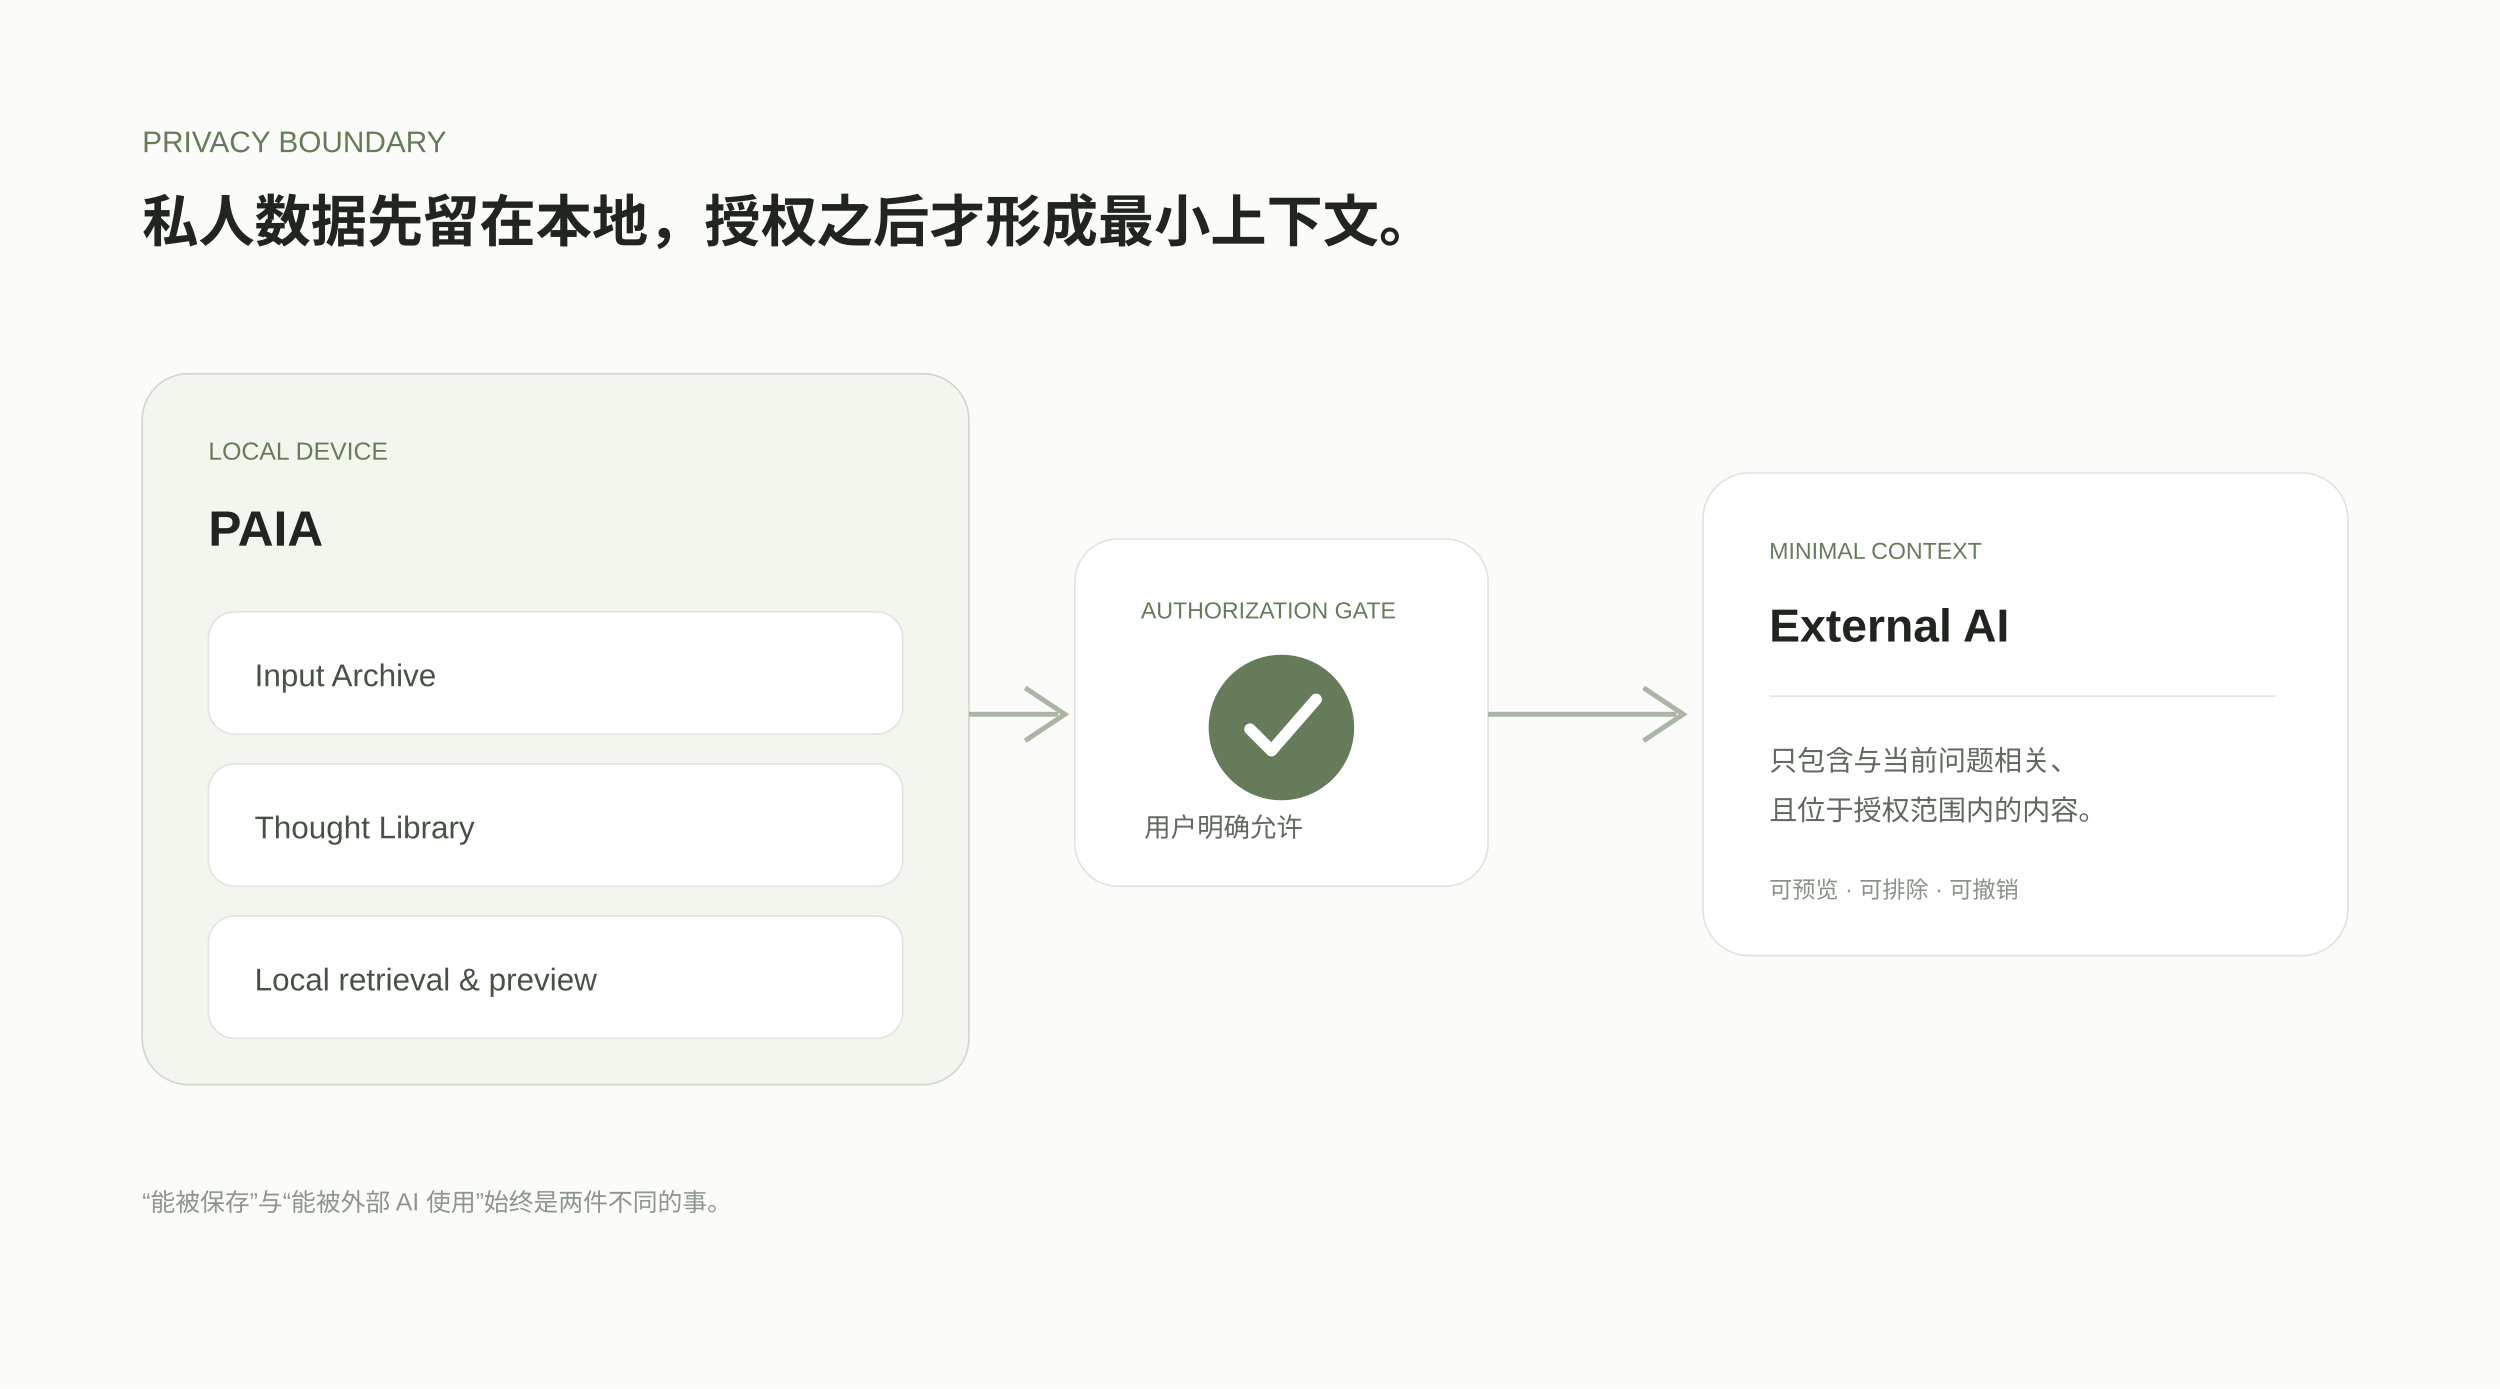
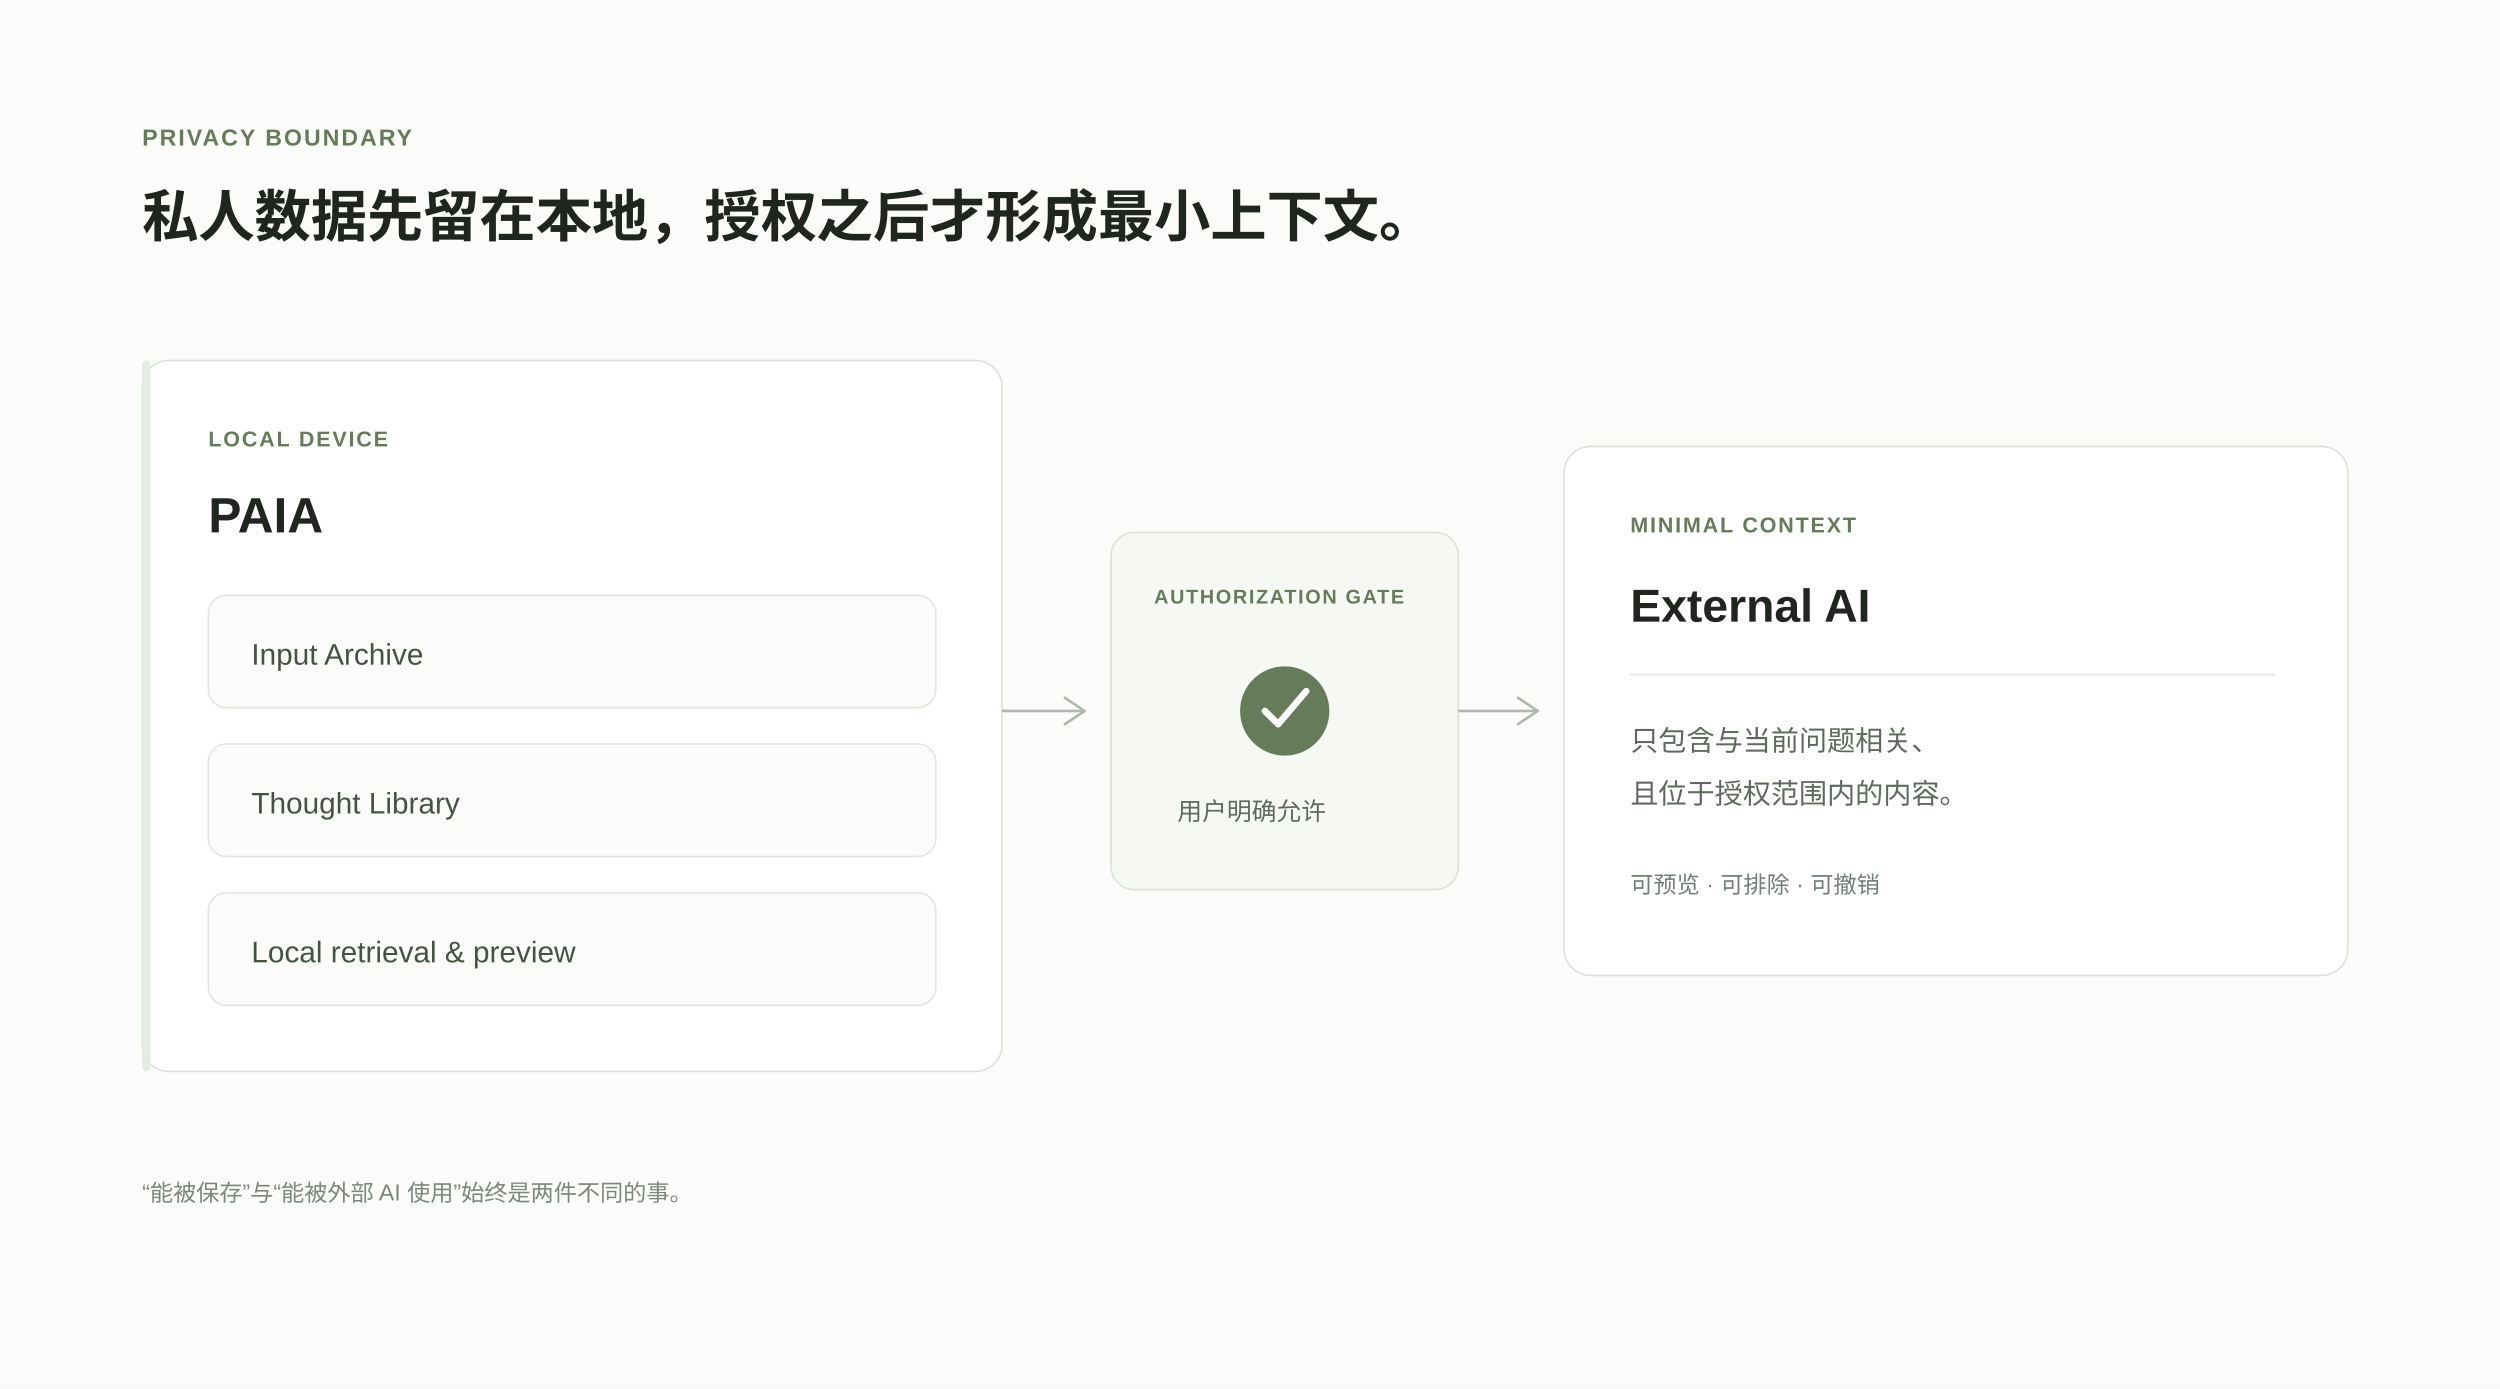
<svg xmlns="http://www.w3.org/2000/svg" width="1512" height="840" viewBox="0 0 1512 840">
  <rect width="1512" height="840" fill="#fbfcf9" />
-   <text x="86" y="92" font-family="Arial,sans-serif" font-size="18" fill="#657b59">PRIVACY BOUNDARY</text>
-   <text x="86" y="146" font-family="Arial,sans-serif" font-size="34" font-weight="700" fill="#20251f">私人数据先留在本地，授权之后才形成最小上下文。</text>
-   <g font-family="Arial,sans-serif">
-     <rect x="86" y="226" width="500" height="430" rx="28" fill="#f2f6ef" stroke="#cfd8ca" />
-     <text x="126" y="278" font-size="15" fill="#657b59">LOCAL DEVICE</text>
-     <text x="126" y="330" font-size="30" font-weight="700" fill="#20251f">PAIA</text>
-     <rect x="126" y="370" width="420" height="74" rx="16" fill="#fff" stroke="#dfe4dc" />
-     <text x="154" y="415" font-size="19" fill="#465244">Input Archive</text>
-     <rect x="126" y="462" width="420" height="74" rx="16" fill="#fff" stroke="#dfe4dc" />
-     <text x="154" y="507" font-size="19" fill="#465244">Thought Library</text>
-     <rect x="126" y="554" width="420" height="74" rx="16" fill="#fff" stroke="#dfe4dc" />
-     <text x="154" y="599" font-size="19" fill="#465244">Local retrieval &amp; preview</text>
-     <rect x="650" y="326" width="250" height="210" rx="26" fill="#fff" stroke="#dfe4dc" />
-     <text x="690" y="374" font-size="14" fill="#657b59">AUTHORIZATION GATE</text>
-     <circle cx="775" cy="440" r="44" fill="#657b59" />
-     <path d="M756 441 l13 13 27-31" fill="none" stroke="#fff" stroke-width="7" stroke-linecap="round" stroke-linejoin="round" />
-     <text x="692" y="506" font-size="16" fill="#5f695e">用户明确允许</text>
-     <path d="M586 432 H640" stroke="#aab5a6" stroke-width="3" />
-     <path d="M620 416 l24 16-24 16" fill="none" stroke="#aab5a6" stroke-width="3" />
-     <path d="M900 432 H1014" stroke="#aab5a6" stroke-width="3" />
-     <path d="M994 416 l24 16-24 16" fill="none" stroke="#aab5a6" stroke-width="3" />
-     <rect x="1030" y="286" width="390" height="292" rx="28" fill="#fff" stroke="#dfe4dc" />
-     <text x="1070" y="338" font-size="14" fill="#657b59">MINIMAL CONTEXT</text>
-     <text x="1070" y="388" font-size="28" font-weight="700" fill="#20251f">External AI</text>
-     <line x1="1070" y1="421" x2="1376" y2="421" stroke="#e1e5df" />
-     <text x="1070" y="466" font-size="17" fill="#5f695e">只包含与当前问题相关、</text>
-     <text x="1070" y="496" font-size="17" fill="#5f695e">且位于授权范围内的内容。</text>
-     <text x="1070" y="543" font-size="14" fill="#899188">可预览 · 可排除 · 可撤销</text>
+   <g font-family="-apple-system,BlinkMacSystemFont,'Segoe UI','PingFang SC','Microsoft YaHei',Arial,sans-serif">
+     <text x="86" y="88" font-size="14" font-weight="600" letter-spacing="1.2" fill="#657b59">PRIVACY BOUNDARY</text>
+     <text x="86" y="143" font-size="34" font-weight="700" fill="#20251f">私人数据先留在本地，授权之后才形成最小上下文。</text>
+     <rect x="86" y="218" width="520" height="430" rx="16" fill="#ffffff" stroke="#dbe2d9" />
+     <rect x="86" y="218" width="5" height="430" rx="2.5" fill="#e4ebe2" />
+     <text x="126" y="270" font-size="13" font-weight="600" letter-spacing="1.1" fill="#657b59">LOCAL DEVICE</text>
+     <text x="126" y="322" font-size="30" font-weight="700" fill="#20251f">PAIA</text>
+     <rect x="126" y="360" width="440" height="68" rx="11" fill="#fbfcf9" stroke="#e1e6df" />
+     <text x="152" y="402" font-size="18" fill="#465244">Input Archive</text>
+     <rect x="126" y="450" width="440" height="68" rx="11" fill="#fbfcf9" stroke="#e1e6df" />
+     <text x="152" y="492" font-size="18" fill="#465244">Thought Library</text>
+     <rect x="126" y="540" width="440" height="68" rx="11" fill="#fbfcf9" stroke="#e1e6df" />
+     <text x="152" y="582" font-size="18" fill="#465244">Local retrieval &amp; preview</text>
+     <path d="M606 430 H656" stroke="#aeb8af" stroke-width="1.6" fill="none" />
+     <path d="M644 422 L656 430 L644 438" fill="none" stroke="#aeb8af" stroke-width="1.6" stroke-linecap="round" stroke-linejoin="round" />
+     <rect x="672" y="322" width="210" height="216" rx="14" fill="#f6f8f4" stroke="#dce3d9" />
+     <text x="698" y="365" font-size="12" font-weight="600" letter-spacing="1" fill="#657b59">AUTHORIZATION GATE</text>
+     <circle cx="777" cy="430" r="27" fill="#657b59" />
+     <path d="M765 430 l8 8 17-20" fill="none" stroke="#ffffff" stroke-width="4" stroke-linecap="round" stroke-linejoin="round" />
+     <text x="712" y="496" font-size="15" fill="#5f695e">用户明确允许</text>
+     <path d="M882 430 H930" stroke="#aeb8af" stroke-width="1.6" fill="none" />
+     <path d="M918 422 L930 430 L918 438" fill="none" stroke="#aeb8af" stroke-width="1.6" stroke-linecap="round" stroke-linejoin="round" />
+     <rect x="946" y="270" width="474" height="320" rx="16" fill="#ffffff" stroke="#dbe2d9" />
+     <text x="986" y="322" font-size="13" font-weight="600" letter-spacing="1.1" fill="#657b59">MINIMAL CONTEXT</text>
+     <text x="986" y="376" font-size="28" font-weight="700" fill="#20251f">External AI</text>
+     <line x1="986" y1="408" x2="1376" y2="408" stroke="#e2e6df" />
+     <text x="986" y="454" font-size="17" fill="#5f695e">只包含与当前问题相关、</text>
+     <text x="986" y="486" font-size="17" fill="#5f695e">且位于授权范围内的内容。</text>
+     <text x="986" y="540" font-size="14" fill="#737d76">可预览 · 可排除 · 可撤销</text>
+     <text x="86" y="726" font-size="14" fill="#7d877f">“能被保存”与“能被外部 AI 使用”始终是两件不同的事。</text>
  </g>
-   <text x="86" y="732" font-family="Arial,sans-serif" font-size="15" fill="#8d968b">“能被保存”与“能被外部 AI 使用”始终是两件不同的事。</text>
</svg>
